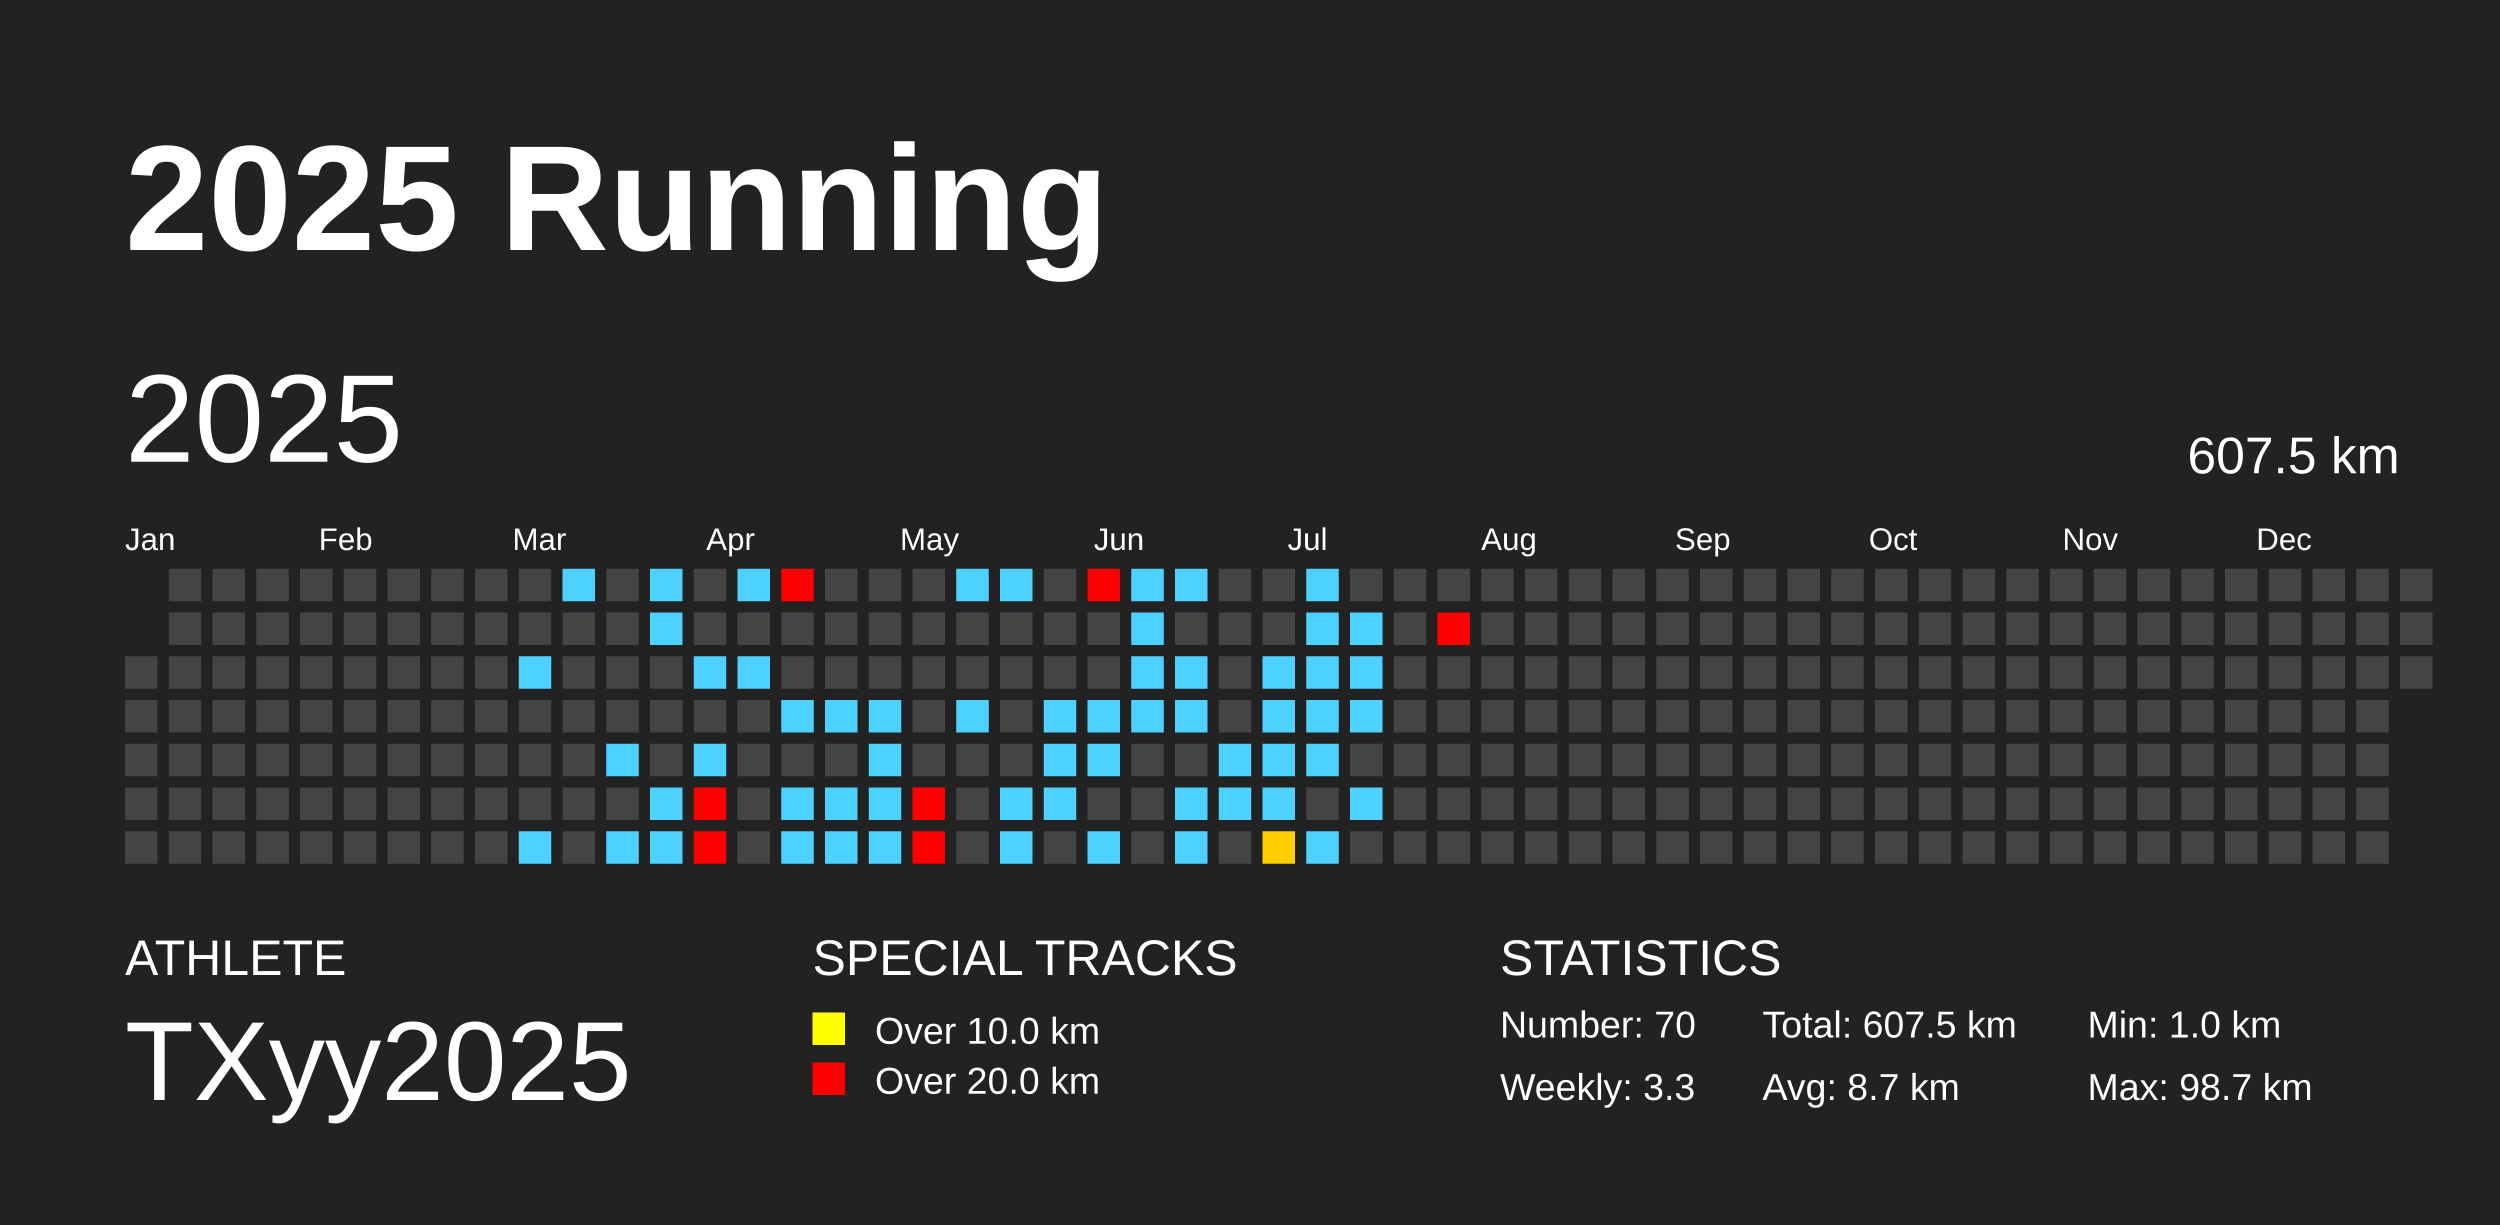
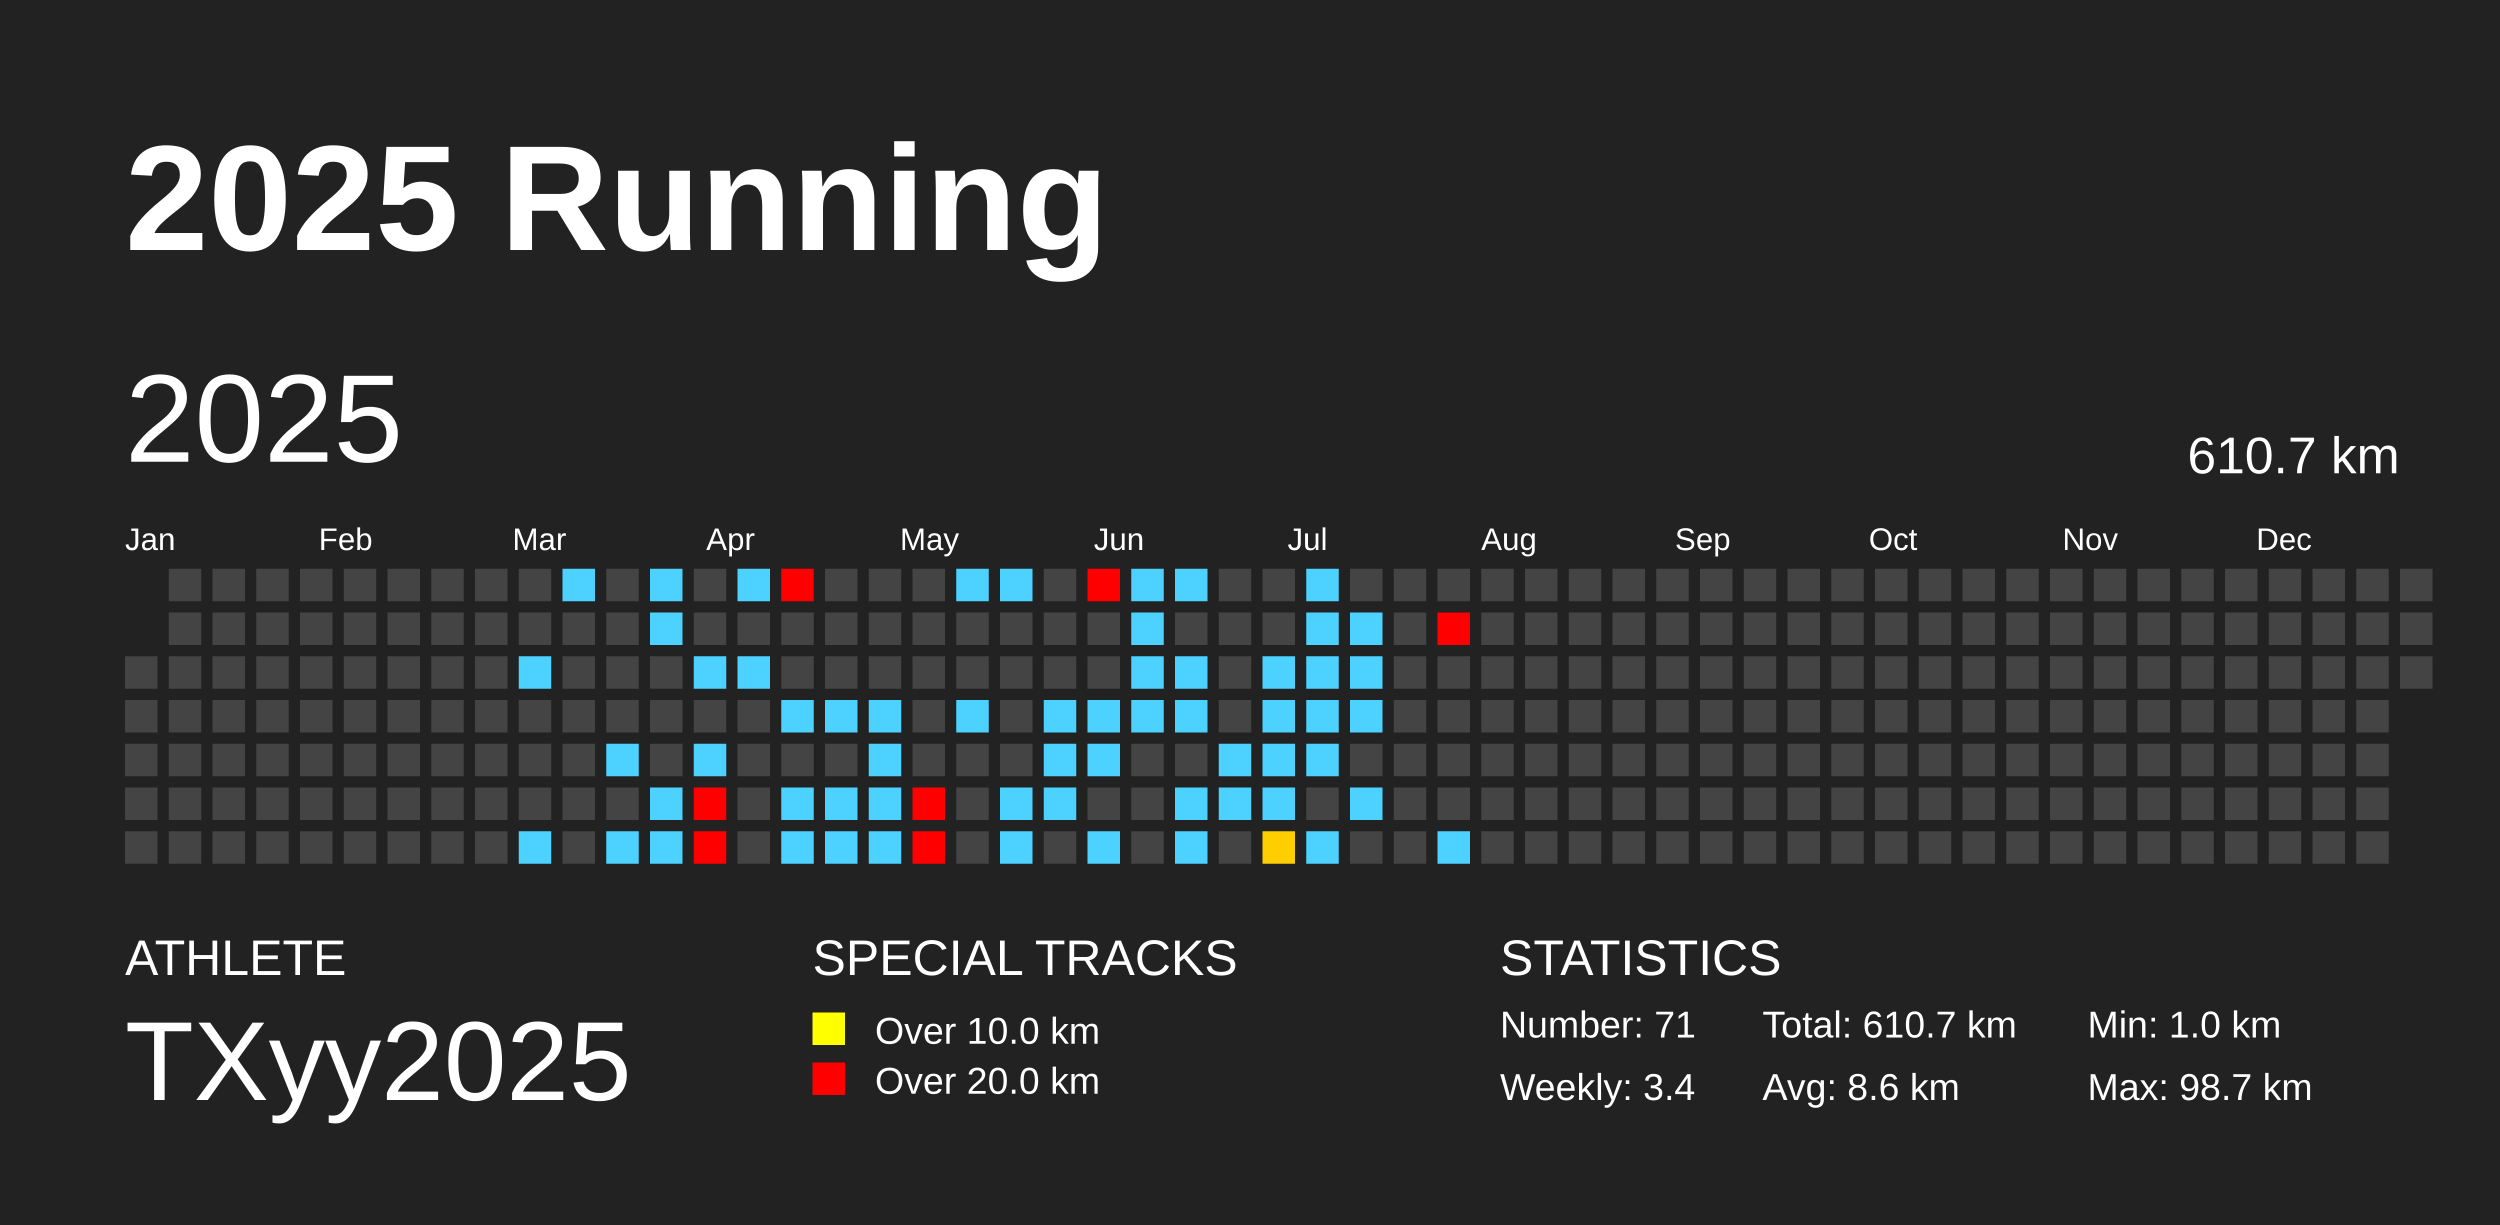
<svg xmlns="http://www.w3.org/2000/svg" baseProfile="full" height="98mm" version="1.1" viewBox="0,0,200,98" width="200mm">
  <defs />
  <rect fill="#222222" height="98" width="200" x="0" y="0" />
  <text fill="#FFFFFF" style="font-size:12px; font-family:Arial; font-weight:bold;" x="10" y="20">2025 Running</text>
  <text fill="#FFFFFF" style="font-size:4px; font-family:Arial" x="10" y="78">ATHLETE</text>
  <text fill="#FFFFFF" style="font-size:9px; font-family:Arial" x="10" y="88">TXyy2025</text>
  <text fill="#FFFFFF" style="font-size:4px; font-family:Arial" x="65" y="78">SPECIAL TRACKS</text>
  <rect fill="yellow" height="2.6" width="2.6" x="65" y="81" />
  <text fill="#FFFFFF" style="font-size:3px; font-family:Arial" x="70" y="83.5">Over 10.0 km</text>
  <rect fill="red" height="2.6" width="2.6" x="65" y="85" />
  <text fill="#FFFFFF" style="font-size:3px; font-family:Arial" x="70" y="87.5">Over 20.0 km</text>
  <text fill="#FFFFFF" style="font-size:4px; font-family:Arial" x="120" y="78">STATISTICS</text>
-   <text fill="#FFFFFF" style="font-size:3px; font-family:Arial" x="120" y="83">Number: 70</text>
-   <text fill="#FFFFFF" style="font-size:3px; font-family:Arial" x="120" y="88">Weekly: 3.3</text>
-   <text fill="#FFFFFF" style="font-size:3px; font-family:Arial" x="141" y="83">Total: 607.5 km</text>
-   <text fill="#FFFFFF" style="font-size:3px; font-family:Arial" x="141" y="88">Avg: 8.7 km</text>
+   <text fill="#FFFFFF" style="font-size:3px; font-family:Arial" x="120" y="83">Number: 71</text>
+   <text fill="#FFFFFF" style="font-size:3px; font-family:Arial" x="120" y="88">Weekly: 3.4</text>
+   <text fill="#FFFFFF" style="font-size:3px; font-family:Arial" x="141" y="83">Total: 610.7 km</text>
+   <text fill="#FFFFFF" style="font-size:3px; font-family:Arial" x="141" y="88">Avg: 8.6 km</text>
  <text fill="#FFFFFF" style="font-size:3px; font-family:Arial" x="167" y="83">Min: 1.0 km</text>
  <text fill="#FFFFFF" style="font-size:3px; font-family:Arial" x="167" y="88">Max: 98.7 km</text>
  <text dominant-baseline="hanging" fill="#FFFFFF" style="font-size:10.0px; font-family:Arial;" x="10" y="30">2025</text>
-   <text dominant-baseline="hanging" fill="#FFFFFF" style="font-size:4.125px; font-family:Arial;" x="175" y="35">607.5 km</text>
+   <text dominant-baseline="hanging" fill="#FFFFFF" style="font-size:4.125px; font-family:Arial;" x="175" y="35">610.7 km</text>
  <text fill="#FFFFFF" style="font-size:2.5px; font-family:Arial" x="10.0" y="44">Jan</text>
  <text fill="#FFFFFF" style="font-size:2.5px; font-family:Arial" x="25.5" y="44">Feb</text>
  <text fill="#FFFFFF" style="font-size:2.5px; font-family:Arial" x="41.0" y="44">Mar</text>
  <text fill="#FFFFFF" style="font-size:2.5px; font-family:Arial" x="56.5" y="44">Apr</text>
  <text fill="#FFFFFF" style="font-size:2.5px; font-family:Arial" x="72.0" y="44">May</text>
  <text fill="#FFFFFF" style="font-size:2.5px; font-family:Arial" x="87.5" y="44">Jun</text>
  <text fill="#FFFFFF" style="font-size:2.5px; font-family:Arial" x="103.0" y="44">Jul</text>
  <text fill="#FFFFFF" style="font-size:2.5px; font-family:Arial" x="118.5" y="44">Aug</text>
  <text fill="#FFFFFF" style="font-size:2.5px; font-family:Arial" x="134.0" y="44">Sep</text>
  <text fill="#FFFFFF" style="font-size:2.5px; font-family:Arial" x="149.5" y="44">Oct</text>
  <text fill="#FFFFFF" style="font-size:2.5px; font-family:Arial" x="165.0" y="44">Nov</text>
  <text fill="#FFFFFF" style="font-size:2.5px; font-family:Arial" x="180.5" y="44">Dec</text>
  <rect fill="#444444" height="2.6" width="2.6" x="10.0" y="52.5" />
  <rect fill="#444444" height="2.6" width="2.6" x="10.0" y="56.0" />
  <rect fill="#444444" height="2.6" width="2.6" x="10.0" y="59.5" />
  <rect fill="#444444" height="2.6" width="2.6" x="10.0" y="63.0" />
  <rect fill="#444444" height="2.6" width="2.6" x="10.0" y="66.5" />
  <rect fill="#444444" height="2.6" width="2.6" x="13.5" y="45.5" />
  <rect fill="#444444" height="2.6" width="2.6" x="13.5" y="49.0" />
  <rect fill="#444444" height="2.6" width="2.6" x="13.5" y="52.5" />
  <rect fill="#444444" height="2.6" width="2.6" x="13.5" y="56.0" />
  <rect fill="#444444" height="2.6" width="2.6" x="13.5" y="59.5" />
  <rect fill="#444444" height="2.6" width="2.6" x="13.5" y="63.0" />
  <rect fill="#444444" height="2.6" width="2.6" x="13.5" y="66.5" />
  <rect fill="#444444" height="2.6" width="2.6" x="17.0" y="45.5" />
  <rect fill="#444444" height="2.6" width="2.6" x="17.0" y="49.0" />
  <rect fill="#444444" height="2.6" width="2.6" x="17.0" y="52.5" />
  <rect fill="#444444" height="2.6" width="2.6" x="17.0" y="56.0" />
  <rect fill="#444444" height="2.6" width="2.6" x="17.0" y="59.5" />
  <rect fill="#444444" height="2.6" width="2.6" x="17.0" y="63.0" />
  <rect fill="#444444" height="2.6" width="2.6" x="17.0" y="66.5" />
  <rect fill="#444444" height="2.6" width="2.6" x="20.5" y="45.5" />
  <rect fill="#444444" height="2.6" width="2.6" x="20.5" y="49.0" />
  <rect fill="#444444" height="2.6" width="2.6" x="20.5" y="52.5" />
  <rect fill="#444444" height="2.6" width="2.6" x="20.5" y="56.0" />
  <rect fill="#444444" height="2.6" width="2.6" x="20.5" y="59.5" />
  <rect fill="#444444" height="2.6" width="2.6" x="20.5" y="63.0" />
  <rect fill="#444444" height="2.6" width="2.6" x="20.5" y="66.5" />
  <rect fill="#444444" height="2.6" width="2.6" x="24.0" y="45.5" />
  <rect fill="#444444" height="2.6" width="2.6" x="24.0" y="49.0" />
  <rect fill="#444444" height="2.6" width="2.6" x="24.0" y="52.5" />
  <rect fill="#444444" height="2.6" width="2.6" x="24.0" y="56.0" />
  <rect fill="#444444" height="2.6" width="2.6" x="24.0" y="59.5" />
  <rect fill="#444444" height="2.6" width="2.6" x="24.0" y="63.0" />
  <rect fill="#444444" height="2.6" width="2.6" x="24.0" y="66.5" />
  <rect fill="#444444" height="2.6" width="2.6" x="27.5" y="45.5" />
  <rect fill="#444444" height="2.6" width="2.6" x="27.5" y="49.0" />
  <rect fill="#444444" height="2.6" width="2.6" x="27.5" y="52.5" />
  <rect fill="#444444" height="2.6" width="2.6" x="27.5" y="56.0" />
  <rect fill="#444444" height="2.6" width="2.6" x="27.5" y="59.5" />
  <rect fill="#444444" height="2.6" width="2.6" x="27.5" y="63.0" />
  <rect fill="#444444" height="2.6" width="2.6" x="27.5" y="66.5" />
  <rect fill="#444444" height="2.6" width="2.6" x="31.0" y="45.5" />
  <rect fill="#444444" height="2.6" width="2.6" x="31.0" y="49.0" />
  <rect fill="#444444" height="2.6" width="2.6" x="31.0" y="52.5" />
  <rect fill="#444444" height="2.6" width="2.6" x="31.0" y="56.0" />
  <rect fill="#444444" height="2.6" width="2.6" x="31.0" y="59.5" />
  <rect fill="#444444" height="2.6" width="2.6" x="31.0" y="63.0" />
  <rect fill="#444444" height="2.6" width="2.6" x="31.0" y="66.5" />
  <rect fill="#444444" height="2.6" width="2.6" x="34.5" y="45.5" />
  <rect fill="#444444" height="2.6" width="2.6" x="34.5" y="49.0" />
  <rect fill="#444444" height="2.6" width="2.6" x="34.5" y="52.5" />
  <rect fill="#444444" height="2.6" width="2.6" x="34.5" y="56.0" />
  <rect fill="#444444" height="2.6" width="2.6" x="34.5" y="59.5" />
  <rect fill="#444444" height="2.6" width="2.6" x="34.5" y="63.0" />
  <rect fill="#444444" height="2.6" width="2.6" x="34.5" y="66.5" />
  <rect fill="#444444" height="2.6" width="2.6" x="38.0" y="45.5" />
  <rect fill="#444444" height="2.6" width="2.6" x="38.0" y="49.0" />
  <rect fill="#444444" height="2.6" width="2.6" x="38.0" y="52.5" />
  <rect fill="#444444" height="2.6" width="2.6" x="38.0" y="56.0" />
  <rect fill="#444444" height="2.6" width="2.6" x="38.0" y="59.5" />
  <rect fill="#444444" height="2.6" width="2.6" x="38.0" y="63.0" />
  <rect fill="#444444" height="2.6" width="2.6" x="38.0" y="66.5" />
  <rect fill="#444444" height="2.6" width="2.6" x="41.5" y="45.5" />
  <rect fill="#444444" height="2.6" width="2.6" x="41.5" y="49.0" />
  <rect fill="#4dd2ff" height="2.6" width="2.6" x="41.5" y="52.5" />
  <rect fill="#444444" height="2.6" width="2.6" x="41.5" y="56.0" />
  <rect fill="#444444" height="2.6" width="2.6" x="41.5" y="59.5" />
  <rect fill="#444444" height="2.6" width="2.6" x="41.5" y="63.0" />
  <rect fill="#4dd2ff" height="2.6" width="2.6" x="41.5" y="66.5" />
  <rect fill="#4dd2ff" height="2.6" width="2.6" x="45.0" y="45.5" />
  <rect fill="#444444" height="2.6" width="2.6" x="45.0" y="49.0" />
  <rect fill="#444444" height="2.6" width="2.6" x="45.0" y="52.5" />
  <rect fill="#444444" height="2.6" width="2.6" x="45.0" y="56.0" />
  <rect fill="#444444" height="2.6" width="2.6" x="45.0" y="59.5" />
  <rect fill="#444444" height="2.6" width="2.6" x="45.0" y="63.0" />
  <rect fill="#444444" height="2.6" width="2.6" x="45.0" y="66.5" />
  <rect fill="#444444" height="2.6" width="2.6" x="48.5" y="45.5" />
  <rect fill="#444444" height="2.6" width="2.6" x="48.5" y="49.0" />
  <rect fill="#444444" height="2.6" width="2.6" x="48.5" y="52.5" />
  <rect fill="#444444" height="2.6" width="2.6" x="48.5" y="56.0" />
  <rect fill="#4dd2ff" height="2.6" width="2.6" x="48.5" y="59.5" />
  <rect fill="#444444" height="2.6" width="2.6" x="48.5" y="63.0" />
  <rect fill="#4dd2ff" height="2.6" width="2.6" x="48.5" y="66.5" />
  <rect fill="#4dd2ff" height="2.6" width="2.6" x="52.0" y="45.5" />
  <rect fill="#4dd2ff" height="2.6" width="2.6" x="52.0" y="49.0" />
  <rect fill="#444444" height="2.6" width="2.6" x="52.0" y="52.5" />
  <rect fill="#444444" height="2.6" width="2.6" x="52.0" y="56.0" />
  <rect fill="#444444" height="2.6" width="2.6" x="52.0" y="59.5" />
  <rect fill="#4dd2ff" height="2.6" width="2.6" x="52.0" y="63.0" />
  <rect fill="#4dd2ff" height="2.6" width="2.6" x="52.0" y="66.5" />
  <rect fill="#444444" height="2.6" width="2.6" x="55.5" y="45.5" />
  <rect fill="#444444" height="2.6" width="2.6" x="55.5" y="49.0" />
  <rect fill="#4dd2ff" height="2.6" width="2.6" x="55.5" y="52.5" />
  <rect fill="#444444" height="2.6" width="2.6" x="55.5" y="56.0" />
  <rect fill="#4dd2ff" height="2.6" width="2.6" x="55.5" y="59.5" />
  <rect fill="red" height="2.6" width="2.6" x="55.5" y="63.0" />
  <rect fill="red" height="2.6" width="2.6" x="55.5" y="66.5" />
  <rect fill="#4dd2ff" height="2.6" width="2.6" x="59.0" y="45.5" />
  <rect fill="#444444" height="2.6" width="2.6" x="59.0" y="49.0" />
  <rect fill="#4dd2ff" height="2.6" width="2.6" x="59.0" y="52.5" />
  <rect fill="#444444" height="2.6" width="2.6" x="59.0" y="56.0" />
  <rect fill="#444444" height="2.6" width="2.6" x="59.0" y="59.5" />
  <rect fill="#444444" height="2.6" width="2.6" x="59.0" y="63.0" />
  <rect fill="#444444" height="2.6" width="2.6" x="59.0" y="66.5" />
  <rect fill="red" height="2.6" width="2.6" x="62.5" y="45.5" />
  <rect fill="#444444" height="2.6" width="2.6" x="62.5" y="49.0" />
  <rect fill="#444444" height="2.6" width="2.6" x="62.5" y="52.5" />
  <rect fill="#4dd2ff" height="2.6" width="2.6" x="62.5" y="56.0" />
  <rect fill="#444444" height="2.6" width="2.6" x="62.5" y="59.5" />
  <rect fill="#4dd2ff" height="2.6" width="2.6" x="62.5" y="63.0" />
  <rect fill="#4dd2ff" height="2.6" width="2.6" x="62.5" y="66.5" />
  <rect fill="#444444" height="2.6" width="2.6" x="66.0" y="45.5" />
  <rect fill="#444444" height="2.6" width="2.6" x="66.0" y="49.0" />
  <rect fill="#444444" height="2.6" width="2.6" x="66.0" y="52.5" />
  <rect fill="#4dd2ff" height="2.6" width="2.6" x="66.0" y="56.0" />
  <rect fill="#444444" height="2.6" width="2.6" x="66.0" y="59.5" />
  <rect fill="#4dd2ff" height="2.6" width="2.6" x="66.0" y="63.0" />
  <rect fill="#4dd2ff" height="2.6" width="2.6" x="66.0" y="66.5" />
  <rect fill="#444444" height="2.6" width="2.6" x="69.5" y="45.5" />
  <rect fill="#444444" height="2.6" width="2.6" x="69.5" y="49.0" />
  <rect fill="#444444" height="2.6" width="2.6" x="69.5" y="52.5" />
  <rect fill="#4dd2ff" height="2.6" width="2.6" x="69.5" y="56.0" />
  <rect fill="#4dd2ff" height="2.6" width="2.6" x="69.5" y="59.5" />
  <rect fill="#4dd2ff" height="2.6" width="2.6" x="69.5" y="63.0" />
  <rect fill="#4dd2ff" height="2.6" width="2.6" x="69.5" y="66.5" />
  <rect fill="#444444" height="2.6" width="2.6" x="73.0" y="45.5" />
  <rect fill="#444444" height="2.6" width="2.6" x="73.0" y="49.0" />
  <rect fill="#444444" height="2.6" width="2.6" x="73.0" y="52.5" />
  <rect fill="#444444" height="2.6" width="2.6" x="73.0" y="56.0" />
  <rect fill="#444444" height="2.6" width="2.6" x="73.0" y="59.5" />
  <rect fill="red" height="2.6" width="2.6" x="73.0" y="63.0" />
  <rect fill="red" height="2.6" width="2.6" x="73.0" y="66.5" />
  <rect fill="#4dd2ff" height="2.6" width="2.6" x="76.5" y="45.5" />
  <rect fill="#444444" height="2.6" width="2.6" x="76.5" y="49.0" />
  <rect fill="#444444" height="2.6" width="2.6" x="76.5" y="52.5" />
  <rect fill="#4dd2ff" height="2.6" width="2.6" x="76.5" y="56.0" />
  <rect fill="#444444" height="2.6" width="2.6" x="76.5" y="59.5" />
  <rect fill="#444444" height="2.6" width="2.6" x="76.5" y="63.0" />
  <rect fill="#444444" height="2.6" width="2.6" x="76.5" y="66.5" />
  <rect fill="#4dd2ff" height="2.6" width="2.6" x="80.0" y="45.5" />
  <rect fill="#444444" height="2.6" width="2.6" x="80.0" y="49.0" />
  <rect fill="#444444" height="2.6" width="2.6" x="80.0" y="52.5" />
  <rect fill="#444444" height="2.6" width="2.6" x="80.0" y="56.0" />
  <rect fill="#444444" height="2.6" width="2.6" x="80.0" y="59.5" />
  <rect fill="#4dd2ff" height="2.6" width="2.6" x="80.0" y="63.0" />
  <rect fill="#4dd2ff" height="2.6" width="2.6" x="80.0" y="66.5" />
  <rect fill="#444444" height="2.6" width="2.6" x="83.5" y="45.5" />
  <rect fill="#444444" height="2.6" width="2.6" x="83.5" y="49.0" />
  <rect fill="#444444" height="2.6" width="2.6" x="83.5" y="52.5" />
  <rect fill="#4dd2ff" height="2.6" width="2.6" x="83.5" y="56.0" />
  <rect fill="#4dd2ff" height="2.6" width="2.6" x="83.5" y="59.5" />
  <rect fill="#4dd2ff" height="2.6" width="2.6" x="83.5" y="63.0" />
  <rect fill="#444444" height="2.6" width="2.6" x="83.5" y="66.5" />
  <rect fill="red" height="2.6" width="2.6" x="87.0" y="45.5" />
  <rect fill="#444444" height="2.6" width="2.6" x="87.0" y="49.0" />
  <rect fill="#444444" height="2.6" width="2.6" x="87.0" y="52.5" />
  <rect fill="#4dd2ff" height="2.6" width="2.6" x="87.0" y="56.0" />
  <rect fill="#4dd2ff" height="2.6" width="2.6" x="87.0" y="59.5" />
  <rect fill="#444444" height="2.6" width="2.6" x="87.0" y="63.0" />
  <rect fill="#4dd2ff" height="2.6" width="2.6" x="87.0" y="66.5" />
  <rect fill="#4dd2ff" height="2.6" width="2.6" x="90.5" y="45.5" />
  <rect fill="#4dd2ff" height="2.6" width="2.6" x="90.5" y="49.0" />
  <rect fill="#4dd2ff" height="2.6" width="2.6" x="90.5" y="52.5" />
  <rect fill="#4dd2ff" height="2.6" width="2.6" x="90.5" y="56.0" />
  <rect fill="#444444" height="2.6" width="2.6" x="90.5" y="59.5" />
  <rect fill="#444444" height="2.6" width="2.6" x="90.5" y="63.0" />
  <rect fill="#444444" height="2.6" width="2.6" x="90.5" y="66.5" />
  <rect fill="#4dd2ff" height="2.6" width="2.6" x="94.0" y="45.5" />
  <rect fill="#444444" height="2.6" width="2.6" x="94.0" y="49.0" />
  <rect fill="#4dd2ff" height="2.6" width="2.6" x="94.0" y="52.5" />
  <rect fill="#4dd2ff" height="2.6" width="2.6" x="94.0" y="56.0" />
  <rect fill="#444444" height="2.6" width="2.6" x="94.0" y="59.5" />
  <rect fill="#4dd2ff" height="2.6" width="2.6" x="94.0" y="63.0" />
  <rect fill="#4dd2ff" height="2.6" width="2.6" x="94.0" y="66.5" />
  <rect fill="#444444" height="2.6" width="2.6" x="97.5" y="45.5" />
  <rect fill="#444444" height="2.6" width="2.6" x="97.5" y="49.0" />
  <rect fill="#444444" height="2.6" width="2.6" x="97.5" y="52.5" />
  <rect fill="#444444" height="2.6" width="2.6" x="97.5" y="56.0" />
  <rect fill="#4dd2ff" height="2.6" width="2.6" x="97.5" y="59.5" />
  <rect fill="#4dd2ff" height="2.6" width="2.6" x="97.5" y="63.0" />
  <rect fill="#444444" height="2.6" width="2.6" x="97.5" y="66.5" />
  <rect fill="#444444" height="2.6" width="2.6" x="101.0" y="45.5" />
  <rect fill="#444444" height="2.6" width="2.6" x="101.0" y="49.0" />
  <rect fill="#4dd2ff" height="2.6" width="2.6" x="101.0" y="52.5" />
  <rect fill="#4dd2ff" height="2.6" width="2.6" x="101.0" y="56.0" />
  <rect fill="#4dd2ff" height="2.6" width="2.6" x="101.0" y="59.5" />
  <rect fill="#4dd2ff" height="2.6" width="2.6" x="101.0" y="63.0" />
  <rect fill="#ffce00" height="2.6" width="2.6" x="101.0" y="66.5" />
  <rect fill="#4dd2ff" height="2.6" width="2.6" x="104.5" y="45.5" />
  <rect fill="#4dd2ff" height="2.6" width="2.6" x="104.5" y="49.0" />
  <rect fill="#4dd2ff" height="2.6" width="2.6" x="104.5" y="52.5" />
  <rect fill="#4dd2ff" height="2.6" width="2.6" x="104.5" y="56.0" />
  <rect fill="#4dd2ff" height="2.6" width="2.6" x="104.5" y="59.5" />
  <rect fill="#444444" height="2.6" width="2.6" x="104.5" y="63.0" />
  <rect fill="#4dd2ff" height="2.6" width="2.6" x="104.5" y="66.5" />
  <rect fill="#444444" height="2.6" width="2.6" x="108.0" y="45.5" />
  <rect fill="#4dd2ff" height="2.6" width="2.6" x="108.0" y="49.0" />
  <rect fill="#4dd2ff" height="2.6" width="2.6" x="108.0" y="52.5" />
  <rect fill="#4dd2ff" height="2.6" width="2.6" x="108.0" y="56.0" />
  <rect fill="#444444" height="2.6" width="2.6" x="108.0" y="59.5" />
  <rect fill="#4dd2ff" height="2.6" width="2.6" x="108.0" y="63.0" />
  <rect fill="#444444" height="2.6" width="2.6" x="108.0" y="66.5" />
  <rect fill="#444444" height="2.6" width="2.6" x="111.5" y="45.5" />
  <rect fill="#444444" height="2.6" width="2.6" x="111.5" y="49.0" />
  <rect fill="#444444" height="2.6" width="2.6" x="111.5" y="52.5" />
  <rect fill="#444444" height="2.6" width="2.6" x="111.5" y="56.0" />
  <rect fill="#444444" height="2.6" width="2.6" x="111.5" y="59.5" />
  <rect fill="#444444" height="2.6" width="2.6" x="111.5" y="63.0" />
  <rect fill="#444444" height="2.6" width="2.6" x="111.5" y="66.5" />
  <rect fill="#444444" height="2.6" width="2.6" x="115.0" y="45.5" />
  <rect fill="red" height="2.6" width="2.6" x="115.0" y="49.0" />
  <rect fill="#444444" height="2.6" width="2.6" x="115.0" y="52.5" />
  <rect fill="#444444" height="2.6" width="2.6" x="115.0" y="56.0" />
  <rect fill="#444444" height="2.6" width="2.6" x="115.0" y="59.5" />
  <rect fill="#444444" height="2.6" width="2.6" x="115.0" y="63.0" />
-   <rect fill="#444444" height="2.6" width="2.6" x="115.0" y="66.5" />
+   <rect fill="#4dd2ff" height="2.6" width="2.6" x="115.0" y="66.5" />
  <rect fill="#444444" height="2.6" width="2.6" x="118.5" y="45.5" />
  <rect fill="#444444" height="2.6" width="2.6" x="118.5" y="49.0" />
  <rect fill="#444444" height="2.6" width="2.6" x="118.5" y="52.5" />
  <rect fill="#444444" height="2.6" width="2.6" x="118.5" y="56.0" />
  <rect fill="#444444" height="2.6" width="2.6" x="118.5" y="59.5" />
  <rect fill="#444444" height="2.6" width="2.6" x="118.5" y="63.0" />
  <rect fill="#444444" height="2.6" width="2.6" x="118.5" y="66.5" />
  <rect fill="#444444" height="2.6" width="2.6" x="122.0" y="45.5" />
  <rect fill="#444444" height="2.6" width="2.6" x="122.0" y="49.0" />
  <rect fill="#444444" height="2.6" width="2.6" x="122.0" y="52.5" />
  <rect fill="#444444" height="2.6" width="2.6" x="122.0" y="56.0" />
  <rect fill="#444444" height="2.6" width="2.6" x="122.0" y="59.5" />
  <rect fill="#444444" height="2.6" width="2.6" x="122.0" y="63.0" />
  <rect fill="#444444" height="2.6" width="2.6" x="122.0" y="66.5" />
  <rect fill="#444444" height="2.6" width="2.6" x="125.5" y="45.5" />
  <rect fill="#444444" height="2.6" width="2.6" x="125.5" y="49.0" />
  <rect fill="#444444" height="2.6" width="2.6" x="125.5" y="52.5" />
  <rect fill="#444444" height="2.6" width="2.6" x="125.5" y="56.0" />
  <rect fill="#444444" height="2.6" width="2.6" x="125.5" y="59.5" />
  <rect fill="#444444" height="2.6" width="2.6" x="125.5" y="63.0" />
  <rect fill="#444444" height="2.6" width="2.6" x="125.5" y="66.5" />
  <rect fill="#444444" height="2.6" width="2.6" x="129.0" y="45.5" />
  <rect fill="#444444" height="2.6" width="2.6" x="129.0" y="49.0" />
  <rect fill="#444444" height="2.6" width="2.6" x="129.0" y="52.5" />
  <rect fill="#444444" height="2.6" width="2.6" x="129.0" y="56.0" />
  <rect fill="#444444" height="2.6" width="2.6" x="129.0" y="59.5" />
  <rect fill="#444444" height="2.6" width="2.6" x="129.0" y="63.0" />
  <rect fill="#444444" height="2.6" width="2.6" x="129.0" y="66.5" />
  <rect fill="#444444" height="2.6" width="2.6" x="132.5" y="45.5" />
  <rect fill="#444444" height="2.6" width="2.6" x="132.5" y="49.0" />
  <rect fill="#444444" height="2.6" width="2.6" x="132.5" y="52.5" />
  <rect fill="#444444" height="2.6" width="2.6" x="132.5" y="56.0" />
  <rect fill="#444444" height="2.6" width="2.6" x="132.5" y="59.5" />
  <rect fill="#444444" height="2.6" width="2.6" x="132.5" y="63.0" />
  <rect fill="#444444" height="2.6" width="2.6" x="132.5" y="66.5" />
  <rect fill="#444444" height="2.6" width="2.6" x="136.0" y="45.5" />
  <rect fill="#444444" height="2.6" width="2.6" x="136.0" y="49.0" />
  <rect fill="#444444" height="2.6" width="2.6" x="136.0" y="52.5" />
  <rect fill="#444444" height="2.6" width="2.6" x="136.0" y="56.0" />
  <rect fill="#444444" height="2.6" width="2.6" x="136.0" y="59.5" />
  <rect fill="#444444" height="2.6" width="2.6" x="136.0" y="63.0" />
  <rect fill="#444444" height="2.6" width="2.6" x="136.0" y="66.5" />
  <rect fill="#444444" height="2.6" width="2.6" x="139.5" y="45.5" />
  <rect fill="#444444" height="2.6" width="2.6" x="139.5" y="49.0" />
  <rect fill="#444444" height="2.6" width="2.6" x="139.5" y="52.5" />
  <rect fill="#444444" height="2.6" width="2.6" x="139.5" y="56.0" />
  <rect fill="#444444" height="2.6" width="2.6" x="139.5" y="59.5" />
  <rect fill="#444444" height="2.6" width="2.6" x="139.5" y="63.0" />
  <rect fill="#444444" height="2.6" width="2.6" x="139.5" y="66.5" />
  <rect fill="#444444" height="2.6" width="2.6" x="143.0" y="45.5" />
  <rect fill="#444444" height="2.6" width="2.6" x="143.0" y="49.0" />
  <rect fill="#444444" height="2.6" width="2.6" x="143.0" y="52.5" />
  <rect fill="#444444" height="2.6" width="2.6" x="143.0" y="56.0" />
  <rect fill="#444444" height="2.6" width="2.6" x="143.0" y="59.5" />
  <rect fill="#444444" height="2.6" width="2.6" x="143.0" y="63.0" />
  <rect fill="#444444" height="2.6" width="2.6" x="143.0" y="66.5" />
  <rect fill="#444444" height="2.6" width="2.6" x="146.5" y="45.5" />
  <rect fill="#444444" height="2.6" width="2.6" x="146.5" y="49.0" />
  <rect fill="#444444" height="2.6" width="2.6" x="146.5" y="52.5" />
  <rect fill="#444444" height="2.6" width="2.6" x="146.5" y="56.0" />
  <rect fill="#444444" height="2.6" width="2.6" x="146.5" y="59.5" />
  <rect fill="#444444" height="2.6" width="2.6" x="146.5" y="63.0" />
  <rect fill="#444444" height="2.6" width="2.6" x="146.5" y="66.5" />
  <rect fill="#444444" height="2.6" width="2.6" x="150.0" y="45.5" />
  <rect fill="#444444" height="2.6" width="2.6" x="150.0" y="49.0" />
  <rect fill="#444444" height="2.6" width="2.6" x="150.0" y="52.5" />
  <rect fill="#444444" height="2.6" width="2.6" x="150.0" y="56.0" />
  <rect fill="#444444" height="2.6" width="2.6" x="150.0" y="59.5" />
  <rect fill="#444444" height="2.6" width="2.6" x="150.0" y="63.0" />
  <rect fill="#444444" height="2.6" width="2.6" x="150.0" y="66.5" />
  <rect fill="#444444" height="2.6" width="2.6" x="153.5" y="45.5" />
  <rect fill="#444444" height="2.6" width="2.6" x="153.5" y="49.0" />
  <rect fill="#444444" height="2.6" width="2.6" x="153.5" y="52.5" />
  <rect fill="#444444" height="2.6" width="2.6" x="153.5" y="56.0" />
  <rect fill="#444444" height="2.6" width="2.6" x="153.5" y="59.5" />
  <rect fill="#444444" height="2.6" width="2.6" x="153.5" y="63.0" />
  <rect fill="#444444" height="2.6" width="2.6" x="153.5" y="66.5" />
  <rect fill="#444444" height="2.6" width="2.6" x="157.0" y="45.5" />
  <rect fill="#444444" height="2.6" width="2.6" x="157.0" y="49.0" />
  <rect fill="#444444" height="2.6" width="2.6" x="157.0" y="52.5" />
  <rect fill="#444444" height="2.6" width="2.6" x="157.0" y="56.0" />
  <rect fill="#444444" height="2.6" width="2.6" x="157.0" y="59.5" />
  <rect fill="#444444" height="2.6" width="2.6" x="157.0" y="63.0" />
  <rect fill="#444444" height="2.6" width="2.6" x="157.0" y="66.5" />
  <rect fill="#444444" height="2.6" width="2.6" x="160.5" y="45.5" />
  <rect fill="#444444" height="2.6" width="2.6" x="160.5" y="49.0" />
  <rect fill="#444444" height="2.6" width="2.6" x="160.5" y="52.5" />
  <rect fill="#444444" height="2.6" width="2.6" x="160.5" y="56.0" />
  <rect fill="#444444" height="2.6" width="2.6" x="160.5" y="59.5" />
  <rect fill="#444444" height="2.6" width="2.6" x="160.5" y="63.0" />
  <rect fill="#444444" height="2.6" width="2.6" x="160.5" y="66.5" />
  <rect fill="#444444" height="2.6" width="2.6" x="164.0" y="45.5" />
  <rect fill="#444444" height="2.6" width="2.6" x="164.0" y="49.0" />
  <rect fill="#444444" height="2.6" width="2.6" x="164.0" y="52.5" />
  <rect fill="#444444" height="2.6" width="2.6" x="164.0" y="56.0" />
  <rect fill="#444444" height="2.6" width="2.6" x="164.0" y="59.5" />
  <rect fill="#444444" height="2.6" width="2.6" x="164.0" y="63.0" />
  <rect fill="#444444" height="2.6" width="2.6" x="164.0" y="66.5" />
  <rect fill="#444444" height="2.6" width="2.6" x="167.5" y="45.5" />
  <rect fill="#444444" height="2.6" width="2.6" x="167.5" y="49.0" />
  <rect fill="#444444" height="2.6" width="2.6" x="167.5" y="52.5" />
  <rect fill="#444444" height="2.6" width="2.6" x="167.5" y="56.0" />
  <rect fill="#444444" height="2.6" width="2.6" x="167.5" y="59.5" />
  <rect fill="#444444" height="2.6" width="2.6" x="167.5" y="63.0" />
  <rect fill="#444444" height="2.6" width="2.6" x="167.5" y="66.5" />
  <rect fill="#444444" height="2.6" width="2.6" x="171.0" y="45.5" />
  <rect fill="#444444" height="2.6" width="2.6" x="171.0" y="49.0" />
  <rect fill="#444444" height="2.6" width="2.6" x="171.0" y="52.5" />
  <rect fill="#444444" height="2.6" width="2.6" x="171.0" y="56.0" />
  <rect fill="#444444" height="2.6" width="2.6" x="171.0" y="59.5" />
  <rect fill="#444444" height="2.6" width="2.6" x="171.0" y="63.0" />
  <rect fill="#444444" height="2.6" width="2.6" x="171.0" y="66.5" />
  <rect fill="#444444" height="2.6" width="2.6" x="174.5" y="45.5" />
  <rect fill="#444444" height="2.6" width="2.6" x="174.5" y="49.0" />
  <rect fill="#444444" height="2.6" width="2.6" x="174.5" y="52.5" />
  <rect fill="#444444" height="2.6" width="2.6" x="174.5" y="56.0" />
  <rect fill="#444444" height="2.6" width="2.6" x="174.5" y="59.5" />
  <rect fill="#444444" height="2.6" width="2.6" x="174.5" y="63.0" />
  <rect fill="#444444" height="2.6" width="2.6" x="174.5" y="66.5" />
  <rect fill="#444444" height="2.6" width="2.6" x="178.0" y="45.5" />
  <rect fill="#444444" height="2.6" width="2.6" x="178.0" y="49.0" />
  <rect fill="#444444" height="2.6" width="2.6" x="178.0" y="52.5" />
  <rect fill="#444444" height="2.6" width="2.6" x="178.0" y="56.0" />
  <rect fill="#444444" height="2.6" width="2.6" x="178.0" y="59.5" />
  <rect fill="#444444" height="2.6" width="2.6" x="178.0" y="63.0" />
  <rect fill="#444444" height="2.6" width="2.6" x="178.0" y="66.5" />
  <rect fill="#444444" height="2.6" width="2.6" x="181.5" y="45.5" />
  <rect fill="#444444" height="2.6" width="2.6" x="181.5" y="49.0" />
  <rect fill="#444444" height="2.6" width="2.6" x="181.5" y="52.5" />
  <rect fill="#444444" height="2.6" width="2.6" x="181.5" y="56.0" />
  <rect fill="#444444" height="2.6" width="2.6" x="181.5" y="59.5" />
  <rect fill="#444444" height="2.6" width="2.6" x="181.5" y="63.0" />
  <rect fill="#444444" height="2.6" width="2.6" x="181.5" y="66.5" />
  <rect fill="#444444" height="2.6" width="2.6" x="185.0" y="45.5" />
  <rect fill="#444444" height="2.6" width="2.6" x="185.0" y="49.0" />
  <rect fill="#444444" height="2.6" width="2.6" x="185.0" y="52.5" />
  <rect fill="#444444" height="2.6" width="2.6" x="185.0" y="56.0" />
  <rect fill="#444444" height="2.6" width="2.6" x="185.0" y="59.5" />
  <rect fill="#444444" height="2.6" width="2.6" x="185.0" y="63.0" />
  <rect fill="#444444" height="2.6" width="2.6" x="185.0" y="66.5" />
  <rect fill="#444444" height="2.6" width="2.6" x="188.5" y="45.5" />
  <rect fill="#444444" height="2.6" width="2.6" x="188.5" y="49.0" />
  <rect fill="#444444" height="2.6" width="2.6" x="188.5" y="52.5" />
  <rect fill="#444444" height="2.6" width="2.6" x="188.5" y="56.0" />
  <rect fill="#444444" height="2.6" width="2.6" x="188.5" y="59.5" />
  <rect fill="#444444" height="2.6" width="2.6" x="188.5" y="63.0" />
  <rect fill="#444444" height="2.6" width="2.6" x="188.5" y="66.5" />
  <rect fill="#444444" height="2.6" width="2.6" x="192.0" y="45.5" />
  <rect fill="#444444" height="2.6" width="2.6" x="192.0" y="49.0" />
  <rect fill="#444444" height="2.6" width="2.6" x="192.0" y="52.5" />
</svg>
